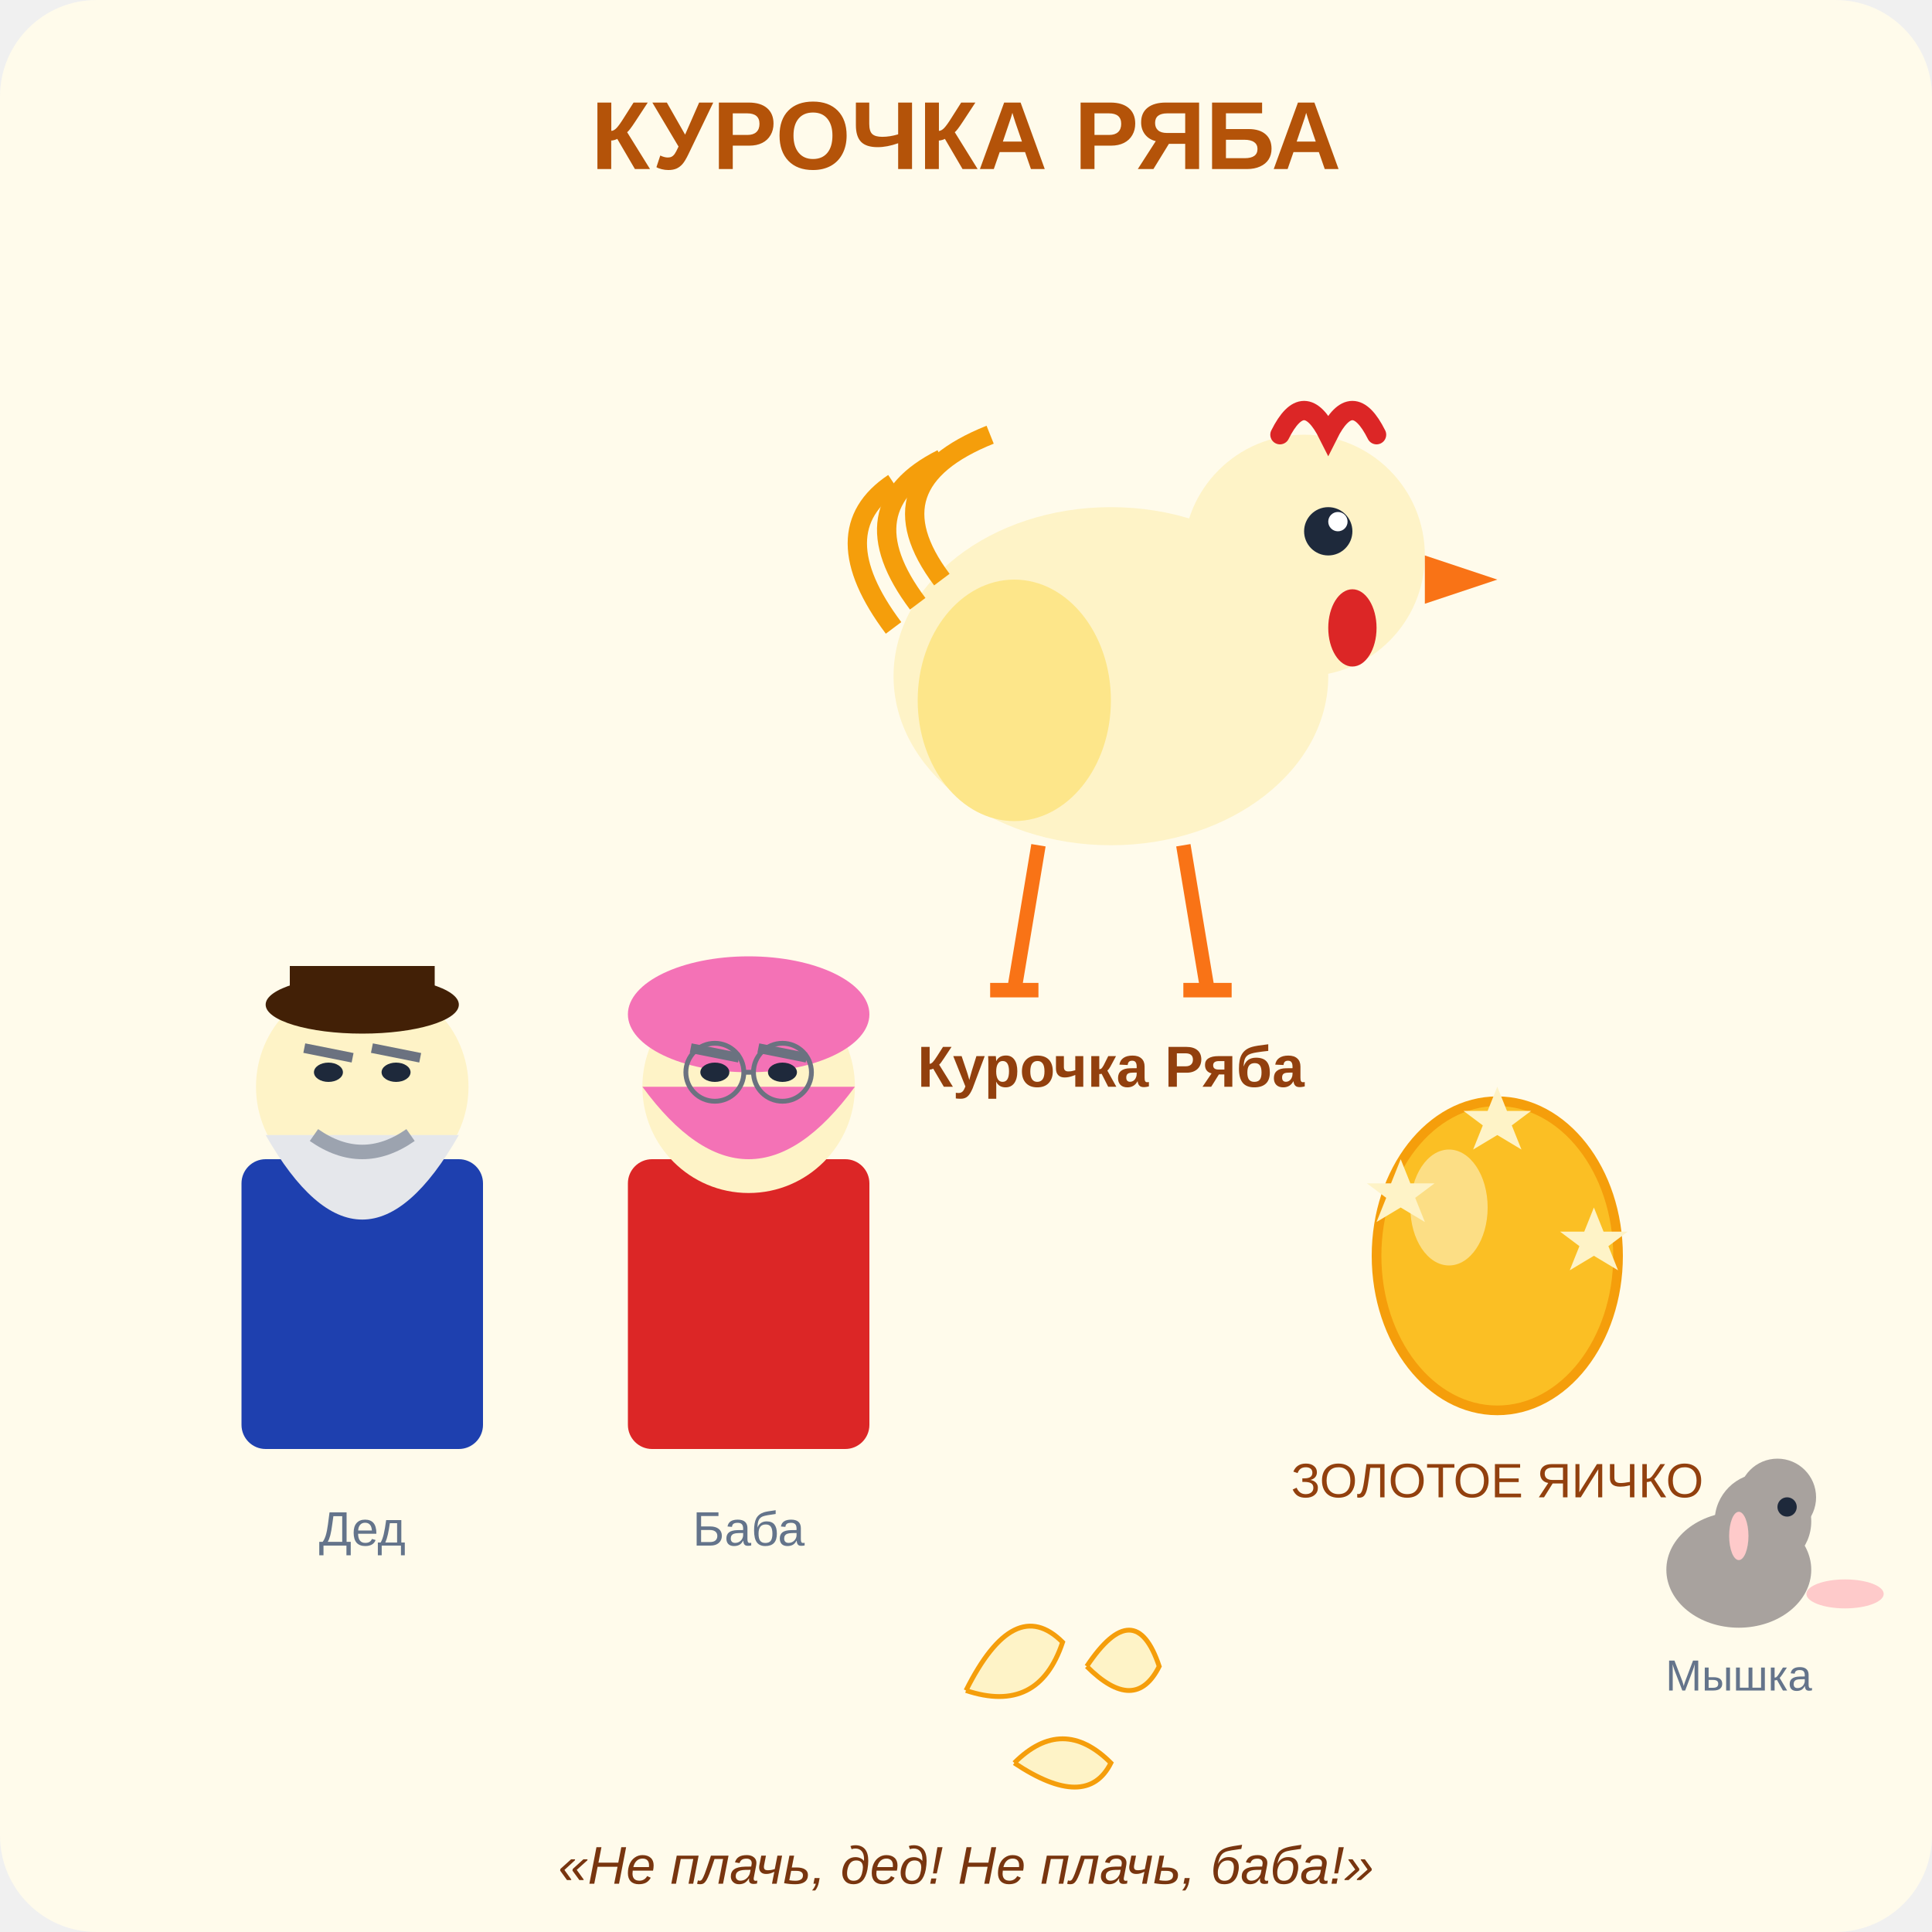
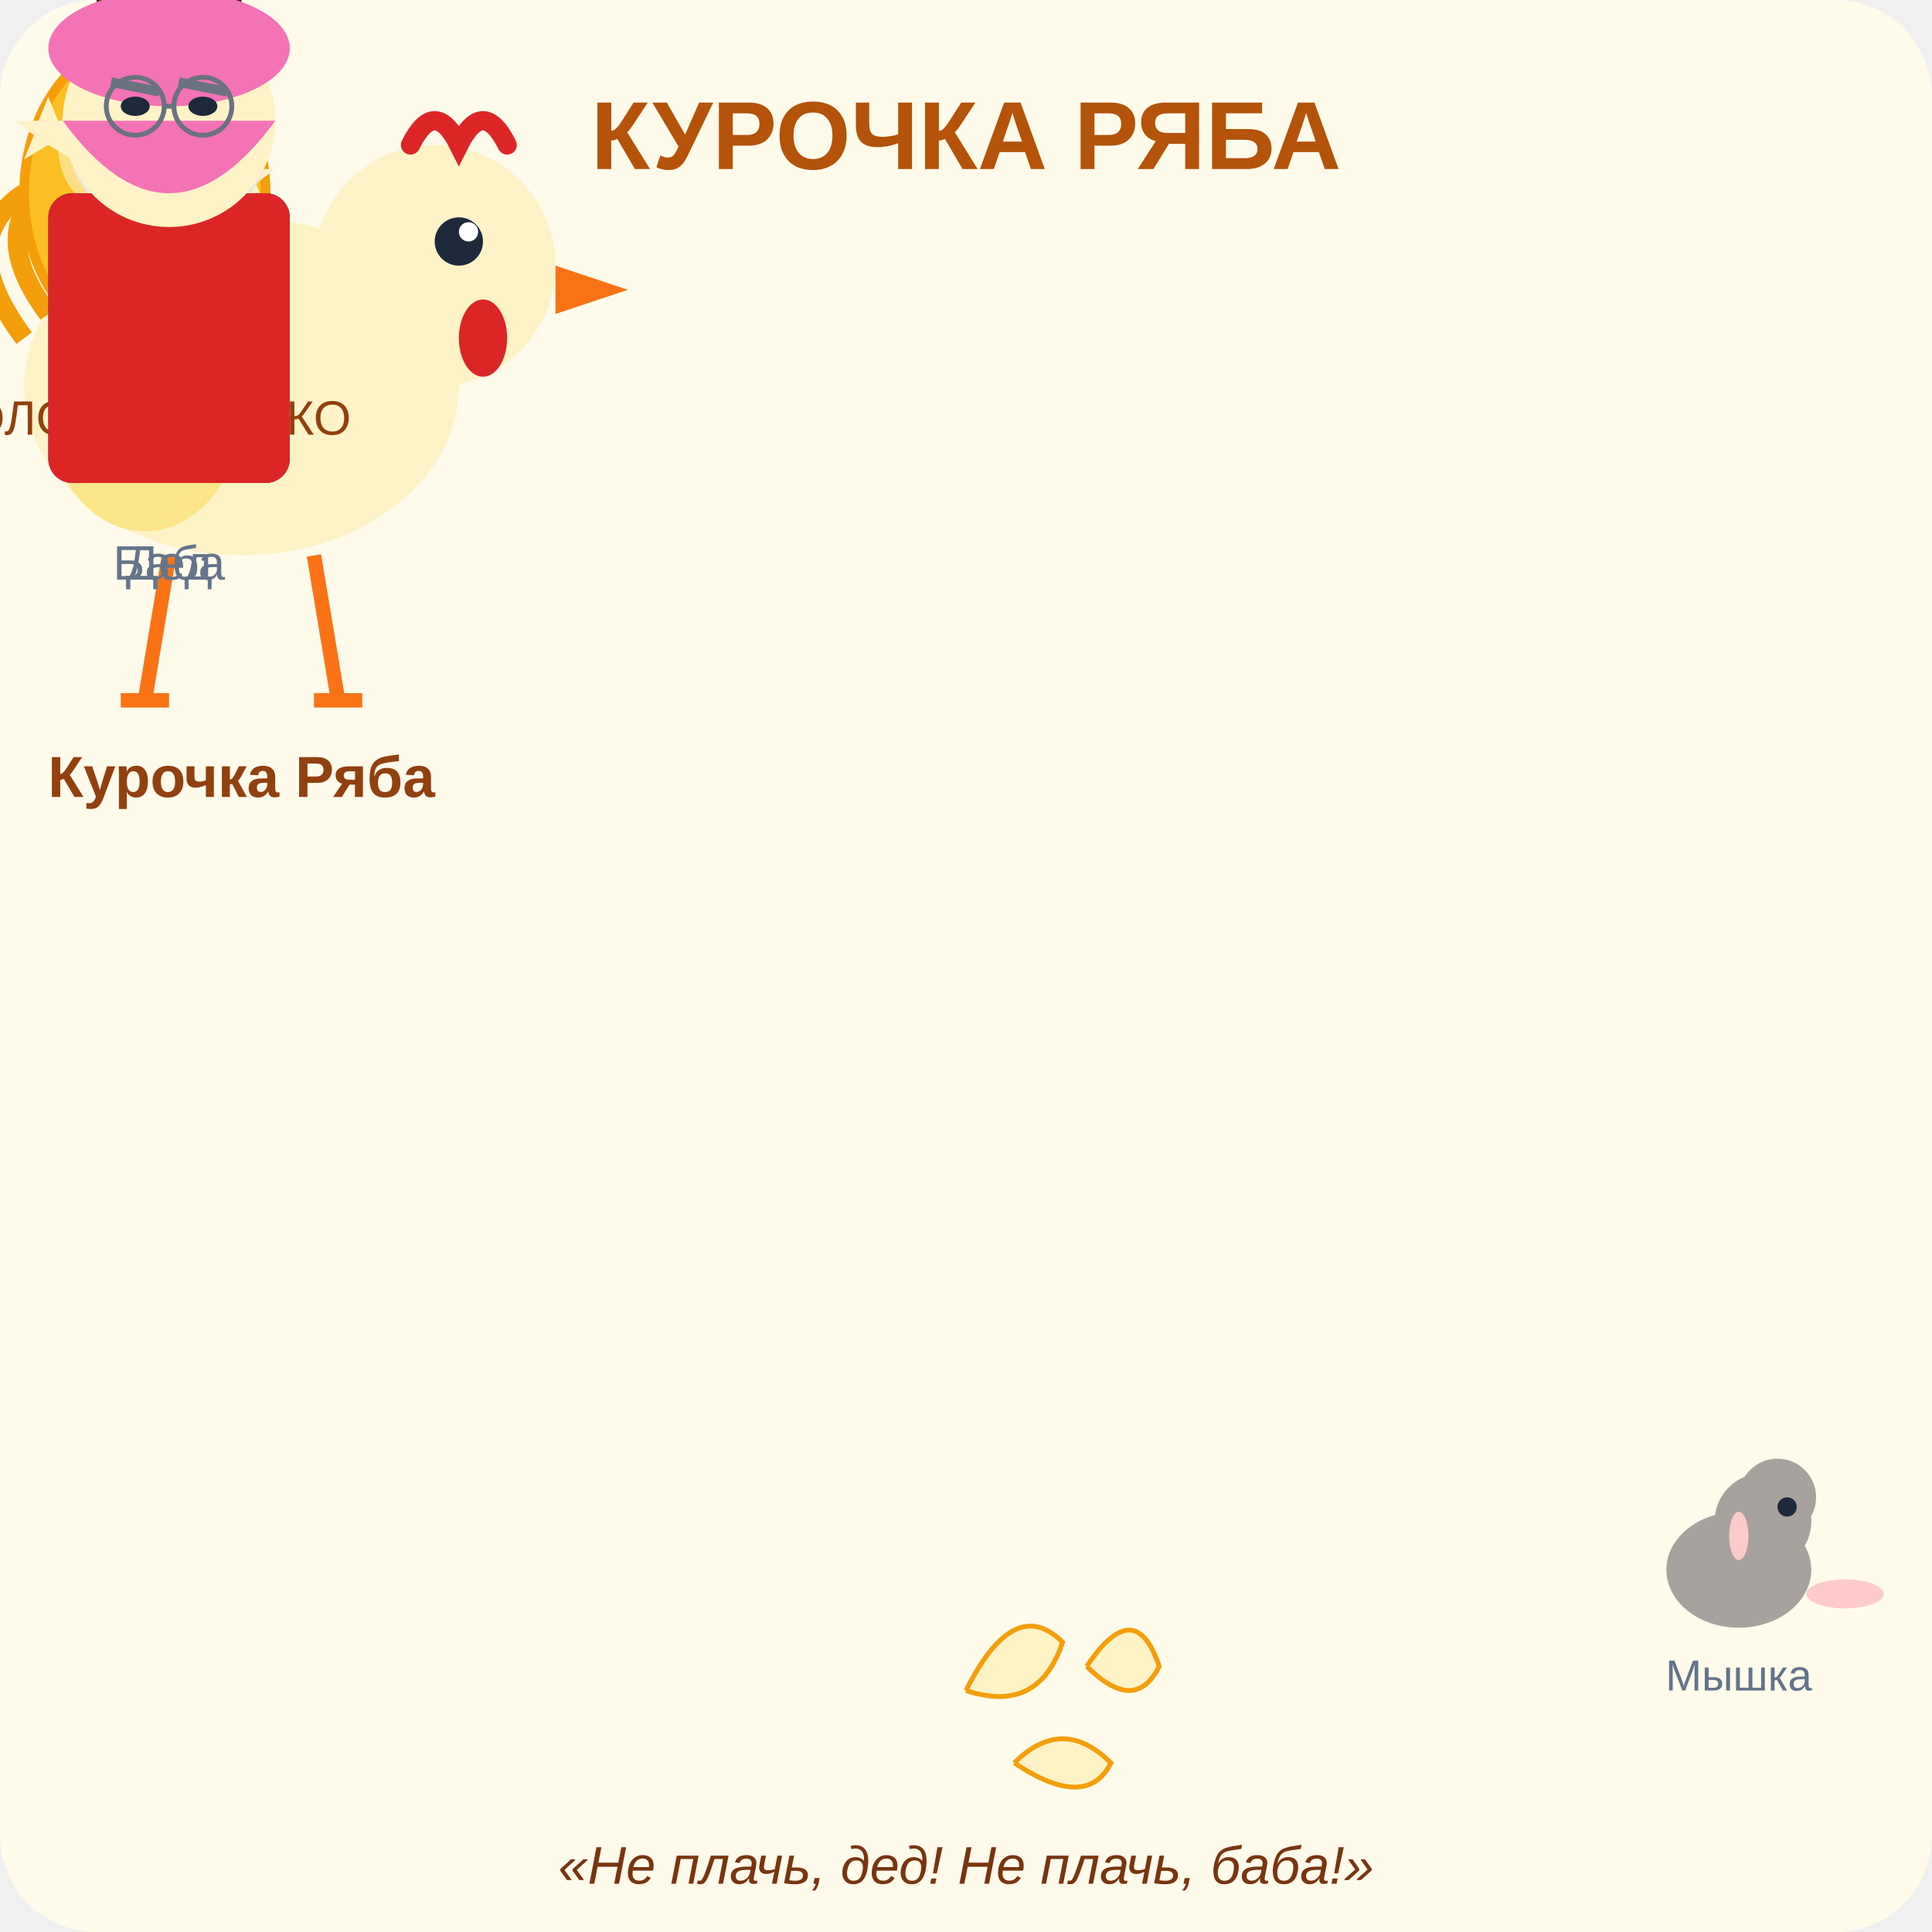
<svg xmlns="http://www.w3.org/2000/svg" viewBox="0 0 400 400" width="400" height="400">
  <style>
-     @keyframes lay-egg {
-       0%, 100% { transform: translateY(0); }
-       50% { transform: translateY(5px); }
+     @keyframes chicken-move {
+       0%, 100% { transform: translate(180px, 60px) translateY(0); }
+       50% { transform: translate(180px, 60px) translateY(5px); }
    }
-     @keyframes sparkle {
-       0%, 100% { opacity: 1; transform: scale(1); }
-       50% { opacity: 0.5; transform: scale(1.2); }
+     @keyframes egg-sparkle {
+       0%, 100% { transform: translate(280px, 220px) scale(1); opacity: 1; }
+       50% { transform: translate(280px, 220px) scale(1.1); opacity: 0.8; }
    }
-     @keyframes sad {
-       0%, 100% { transform: translateY(0); }
-       50% { transform: translateY(-3px); }
+     @keyframes ded-sad {
+       0%, 100% { transform: translate(40px, 200px) translateY(0); }
+       50% { transform: translate(40px, 200px) translateY(-3px); }
+     }
+     @keyframes baba-sad {
+       0%, 100% { transform: translate(120px, 200px) translateY(0); }
+       50% { transform: translate(120px, 200px) translateY(-3px); }
    }
    @keyframes blink {
      0%, 90%, 100% { transform: scaleY(1); }
      95% { transform: scaleY(0.1); }
    }
-     .chicken { animation: lay-egg 2s ease-in-out infinite; }
-     .egg { animation: sparkle 2s ease-in-out infinite; }
-     .sad { animation: sad 1.5s ease-in-out infinite; }
+     .chicken { animation: chicken-move 2s ease-in-out infinite; }
+     .egg { animation: egg-sparkle 2s ease-in-out infinite; }
+     .ded { animation: ded-sad 1.5s ease-in-out infinite; }
+     .baba { animation: baba-sad 1.5s ease-in-out infinite 0.5s; }
    .eye { animation: blink 3s ease-in-out infinite; transform-origin: center; }
  </style>
  <rect width="400" height="400" fill="#fffbeb" rx="20" />
  <text x="200" y="35" font-size="20" fill="#b45309" text-anchor="middle" font-family="Arial, sans-serif" font-weight="bold">КУРОЧКА РЯБА</text>
-   <g class="chicken" transform="translate(180, 60)">
+   <g class="chicken">
    <ellipse cx="50" cy="80" rx="45" ry="35" fill="#fef3c7" />
    <ellipse cx="30" cy="85" rx="20" ry="25" fill="#fde68a" />
    <circle cx="90" cy="55" r="25" fill="#fef3c7" />
    <path d="M 85 30 Q 90 20 95 30 Q 100 20 105 30" stroke="#dc2626" stroke-width="4" fill="none" stroke-linecap="round" />
    <polygon points="115,55 130,60 115,65" fill="#f97316" />
    <circle class="eye" cx="95" cy="50" r="5" fill="#1e293b" />
    <circle cx="97" cy="48" r="2" fill="white" />
    <ellipse cx="100" cy="70" rx="5" ry="8" fill="#dc2626" />
    <path d="M 5 70 Q -10 50 5 40" stroke="#f59e0b" stroke-width="4" fill="none" />
    <path d="M 10 65 Q -5 45 15 35" stroke="#f59e0b" stroke-width="4" fill="none" />
    <path d="M 15 60 Q 0 40 25 30" stroke="#f59e0b" stroke-width="4" fill="none" />
    <path d="M 35 115 L 30 145 M 25 145 L 35 145" stroke="#f97316" stroke-width="3" />
    <path d="M 65 115 L 70 145 M 65 145 L 75 145" stroke="#f97316" stroke-width="3" />
    <text x="50" y="165" font-size="12" fill="#92400e" text-anchor="middle" font-family="Arial, sans-serif" font-weight="bold">Курочка Ряба</text>
  </g>
-   <g class="egg" transform="translate(280, 220)">
+   <g class="egg">
    <ellipse cx="30" cy="40" rx="25" ry="32" fill="#fbbf24" />
    <ellipse cx="30" cy="40" rx="25" ry="32" fill="none" stroke="#f59e0b" stroke-width="2" />
    <polygon points="10,20 12,25 17,25 13,28 15,33 10,30 5,33 7,28 3,25 8,25" fill="#fef3c7" />
    <polygon points="50,30 52,35 57,35 53,38 55,43 50,40 45,43 47,38 43,35 48,35" fill="#fef3c7" />
    <polygon points="30,5 32,10 37,10 33,13 35,18 30,15 25,18 27,13 23,10 28,10" fill="#fef3c7" />
    <ellipse cx="20" cy="30" rx="8" ry="12" fill="#fef3c7" opacity="0.6" />
    <text x="30" y="90" font-size="10" fill="#92400e" text-anchor="middle" font-family="Arial, sans-serif">ЗОЛОТОЕ ЯИЧКО</text>
  </g>
-   <g class="sad" transform="translate(40, 200)">
+   <g class="ded">
    <rect x="10" y="40" width="50" height="60" fill="#1e40af" rx="5" />
    <circle cx="35" cy="25" r="22" fill="#fef3c7" />
    <path d="M 15 35 Q 35 70 55 35" fill="#e5e7eb" />
    <path d="M 25 35 Q 35 42 45 35" stroke="#9ca3af" stroke-width="3" fill="none" />
    <ellipse class="eye" cx="28" cy="22" rx="3" ry="2" fill="#1e293b" />
    <ellipse class="eye" cx="42" cy="22" rx="3" ry="2" fill="#1e293b" />
    <path d="M 23 17 L 33 19" stroke="#6b7280" stroke-width="2" />
    <path d="M 47 19 L 37 17" stroke="#6b7280" stroke-width="2" />
    <ellipse cx="35" cy="8" rx="20" ry="6" fill="#422006" />
    <rect x="20" y="0" width="30" height="10" fill="#422006" />
    <text x="35" y="120" font-size="10" fill="#64748b" text-anchor="middle" font-family="Arial, sans-serif">Дед</text>
  </g>
-   <g class="sad" style="animation-delay: 0.5s" transform="translate(120, 200)">
+   <g class="baba">
    <rect x="10" y="40" width="50" height="60" fill="#dc2626" rx="5" />
    <circle cx="35" cy="25" r="22" fill="#fef3c7" />
    <path d="M 13 25 Q 35 55 57 25" fill="#f472b6" />
    <ellipse cx="35" cy="10" rx="25" ry="12" fill="#f472b6" />
    <ellipse class="eye" cx="28" cy="22" rx="3" ry="2" fill="#1e293b" />
    <ellipse class="eye" cx="42" cy="22" rx="3" ry="2" fill="#1e293b" />
    <path d="M 23 17 L 33 19" stroke="#6b7280" stroke-width="2" />
    <path d="M 47 19 L 37 17" stroke="#6b7280" stroke-width="2" />
    <circle cx="28" cy="22" r="6" fill="none" stroke="#6b7280" stroke-width="1" />
    <circle cx="42" cy="22" r="6" fill="none" stroke="#6b7280" stroke-width="1" />
    <line x1="34" y1="22" x2="36" y2="22" stroke="#6b7280" stroke-width="1" />
    <text x="35" y="120" font-size="10" fill="#64748b" text-anchor="middle" font-family="Arial, sans-serif">Баба</text>
  </g>
  <g transform="translate(340, 300)">
    <ellipse cx="20" cy="25" rx="15" ry="12" fill="#a8a29e" />
    <circle cx="25" cy="15" r="10" fill="#a8a29e" />
    <circle cx="28" cy="10" r="8" fill="#a8a29e" />
    <ellipse cx="20" cy="18" rx="2" ry="5" fill="#fecaca" />
    <circle cx="30" cy="12" r="2" fill="#1e293b" />
    <ellipse cx="42" cy="30" rx="8" ry="3" fill="#fecaca" />
    <text x="20" y="50" font-size="9" fill="#64748b" text-anchor="middle" font-family="Arial, sans-serif">Мышка</text>
  </g>
  <g transform="translate(200, 330)">
    <path d="M 0 20 Q 10 0 20 10 Q 15 25 0 20" fill="#fef3c7" stroke="#f59e0b" stroke-width="1" />
    <path d="M 25 15 Q 35 0 40 15 Q 35 25 25 15" fill="#fef3c7" stroke="#f59e0b" stroke-width="1" />
    <path d="M 10 35 Q 20 25 30 35 Q 25 45 10 35" fill="#fef3c7" stroke="#f59e0b" stroke-width="1" />
  </g>
-   <g transform="translate(200, 390)">
-     <text x="0" y="0" font-size="11" fill="#78350f" text-anchor="middle" font-family="Arial, sans-serif" font-style="italic">«Не плачь, дед! Не плачь, баба!»</text>
-   </g>
+   <text x="200" y="390" font-size="11" fill="#78350f" text-anchor="middle" font-family="Arial, sans-serif" font-style="italic">«Не плачь, дед! Не плачь, баба!»</text>
</svg>
